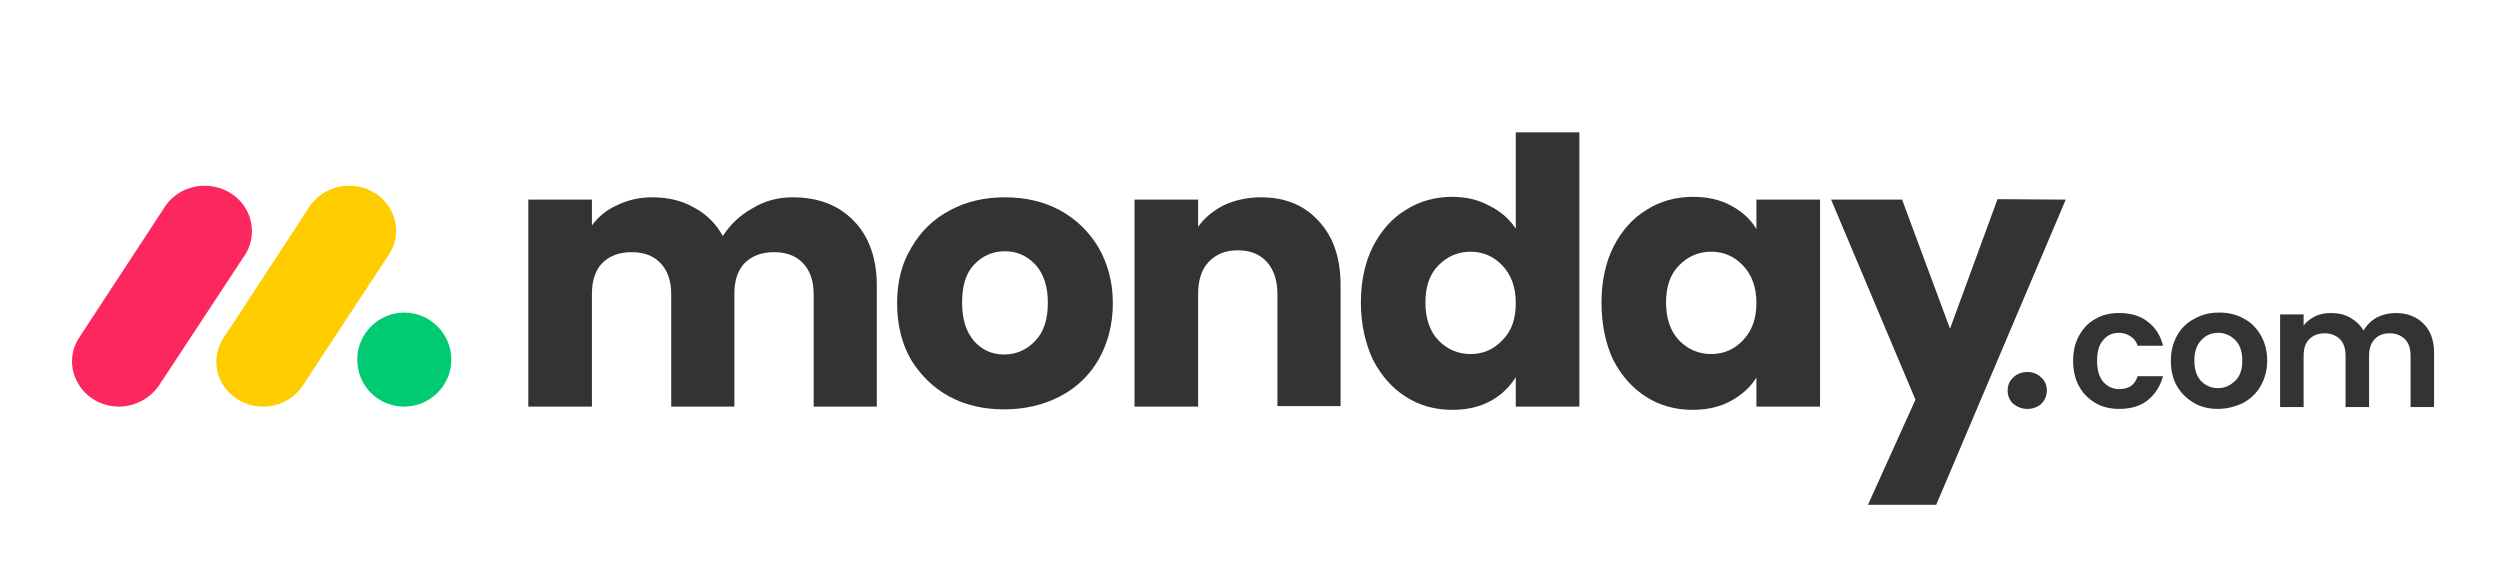
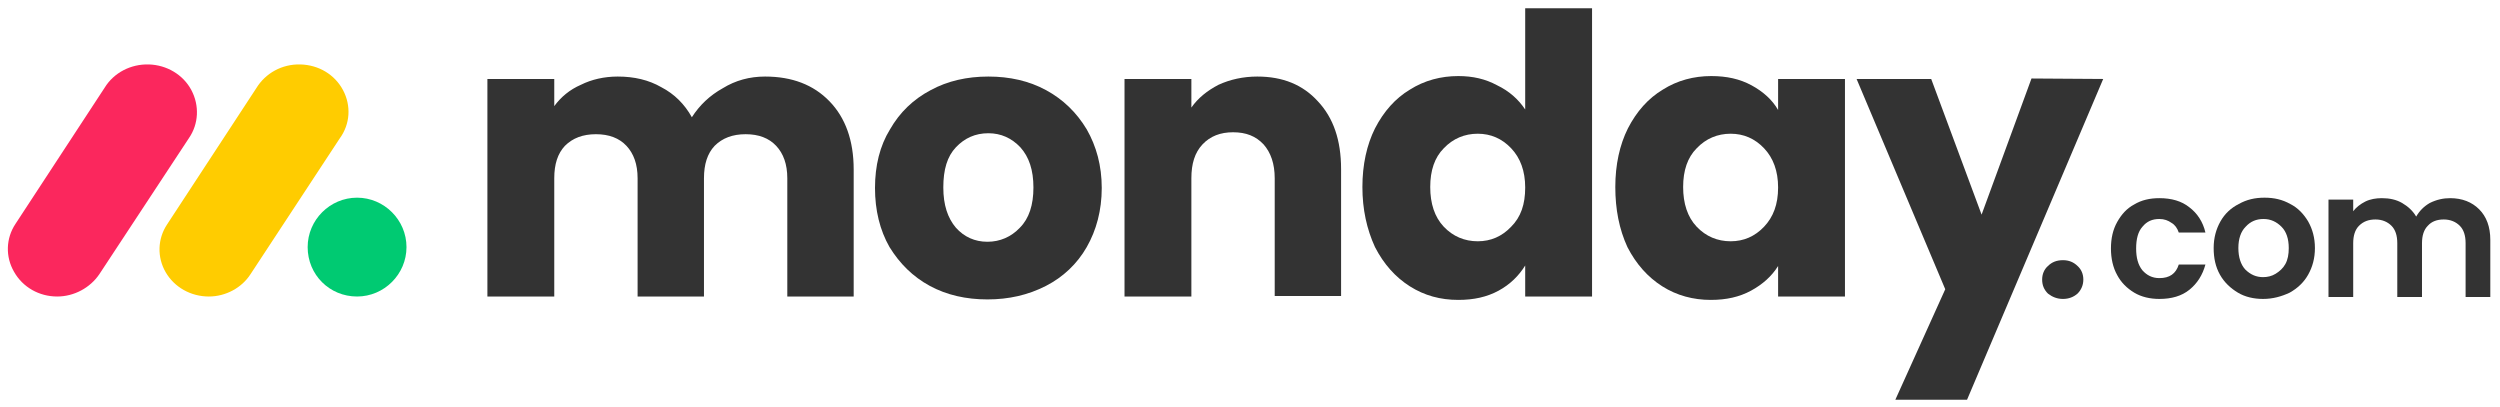
- <svg xmlns="http://www.w3.org/2000/svg" version="1.1" id="Layer_1" x="0px" y="0px" viewBox="0 0 542.3 126.9" style="enable-background:new 0 0 542.3 126.9;" xml:space="preserve">
+ <svg xmlns="http://www.w3.org/2000/svg" version="1.1" id="Layer_1" x="0px" y="0px" viewBox="14 27 516 84" style="enable-background:new 14 27 516 84;" xml:space="preserve">
  <style type="text/css">
	.st0{fill:#FB275D;}
	.st1{fill:#FFCC00;}
	.st2{fill:#00CA72;}
	.st3{fill:#333333;}
</style>
  <g>
    <path class="st0" d="M25.8,88.2c-3.7,0-7.1-1.9-8.9-5.1c-1.8-3.1-1.7-6.9,0.3-9.9l18.4-28.1c1.9-3.1,5.4-4.9,9.1-4.8   c3.7,0.1,7.1,2.1,8.8,5.3s1.5,7-0.5,9.9L34.5,83.6C32.6,86.4,29.3,88.2,25.8,88.2z" />
    <path class="st1" d="M57.1,88.2c-3.7,0-7.1-1.9-8.9-5c-1.8-3.1-1.7-6.9,0.3-9.9l18.4-28.1c1.9-3.1,5.3-5,9.1-4.9s7.1,2.1,8.8,5.3   s1.5,7-0.7,10l-18.4,28C63.9,86.4,60.6,88.2,57.1,88.2L57.1,88.2z" />
    <path class="st2" d="M87.7,88.2c5.6,0,10.2-4.6,10.2-10.2s-4.6-10.2-10.2-10.2S77.5,72.4,77.5,78C77.5,83.7,82,88.2,87.7,88.2z" />
    <path class="st3" d="M171.9,42.8c5.6,0,10,1.7,13.3,5.1c3.3,3.4,5,8.1,5,14.1v26.2h-13.7V63.8c0-2.9-0.8-5.1-2.3-6.7   c-1.5-1.6-3.6-2.4-6.3-2.4s-4.8,0.8-6.4,2.4c-1.5,1.6-2.2,3.8-2.2,6.7v24.4h-13.7V63.8c0-2.9-0.8-5.1-2.3-6.7   c-1.5-1.6-3.6-2.4-6.3-2.4s-4.8,0.8-6.4,2.4c-1.5,1.6-2.2,3.8-2.2,6.7v24.4h-13.8V43.3h13.8v5.6c1.4-1.9,3.2-3.4,5.5-4.4   c2.2-1.1,4.8-1.7,7.6-1.7c3.4,0,6.4,0.7,9,2.2c2.7,1.4,4.8,3.5,6.3,6.2c1.6-2.5,3.7-4.5,6.4-6C165.8,43.6,168.7,42.8,171.9,42.8z" />
    <path class="st3" d="M217.8,88.8c-4.4,0-8.4-0.9-11.9-2.8s-6.2-4.6-8.3-8c-2-3.5-3-7.6-3-12.2s1-8.7,3.1-12.1   c2-3.5,4.8-6.2,8.4-8.1c3.5-1.9,7.5-2.8,11.9-2.8s8.4,0.9,11.9,2.8c3.5,1.9,6.3,4.6,8.4,8.1c2,3.5,3.1,7.5,3.1,12.1   s-1.1,8.7-3.1,12.2s-4.9,6.2-8.4,8C226.2,87.9,222.2,88.8,217.8,88.8z M217.8,76.9c2.6,0,4.9-1,6.7-2.9c1.9-1.9,2.8-4.7,2.8-8.3   c0-3.6-0.9-6.3-2.7-8.3c-1.8-1.9-4-2.9-6.6-2.9c-2.7,0-4.9,1-6.7,2.9s-2.6,4.6-2.6,8.3c0,3.6,0.9,6.3,2.6,8.3   C213,75.9,215.2,76.9,217.8,76.9z" />
    <path class="st3" d="M273.5,42.8c5.3,0,9.4,1.7,12.5,5.1c3.2,3.4,4.8,8,4.8,14v26.2h-13.7V63.8c0-3-0.8-5.3-2.3-7   c-1.6-1.7-3.6-2.5-6.3-2.5c-2.6,0-4.7,0.8-6.3,2.5c-1.6,1.7-2.3,4-2.3,7v24.4h-13.8V43.3h13.8v5.9c1.4-2,3.3-3.5,5.6-4.7   C267.9,43.4,270.6,42.8,273.5,42.8z" />
    <path class="st3" d="M295.2,65.6c0-4.6,0.9-8.7,2.6-12.1c1.8-3.5,4.2-6.2,7.2-8c3-1.9,6.4-2.8,10-2.8c3,0,5.6,0.6,8,1.9   c2.5,1.2,4.4,2.9,5.8,5V28.7h13.8v59.5h-13.8v-6.4c-1.3,2.1-3.1,3.9-5.5,5.2c-2.4,1.3-5.1,1.9-8.3,1.9c-3.7,0-7-0.9-10-2.8   s-5.4-4.6-7.2-8.1C296.1,74.3,295.2,70.2,295.2,65.6z M328.8,65.7c0-3.4-1-6.1-2.9-8.1s-4.2-3-6.9-3c-2.7,0-5.1,1-7,3   c-1.9,1.9-2.8,4.6-2.8,8s0.9,6.2,2.8,8.2s4.3,3,7,3s5-1,6.9-3C327.9,71.8,328.8,69.2,328.8,65.7z" />
    <path class="st3" d="M347.4,65.6c0-4.6,0.9-8.7,2.6-12.1c1.8-3.5,4.2-6.2,7.2-8c3-1.9,6.4-2.8,10-2.8c3.2,0,5.9,0.6,8.3,1.9   c2.4,1.3,4.3,3,5.5,5.1v-6.4h13.8v44.9H381v-6.3c-1.3,2.1-3.2,3.8-5.6,5.1c-2.4,1.3-5.1,1.9-8.3,1.9c-3.6,0-7-0.9-10-2.8   s-5.4-4.6-7.2-8.1C348.2,74.3,347.4,70.2,347.4,65.6z M381,65.7c0-3.4-1-6.1-2.9-8.1s-4.2-3-6.9-3c-2.7,0-5.1,1-7,3   c-1.9,1.9-2.8,4.6-2.8,8s0.9,6.2,2.8,8.2s4.3,3,7,3s5-1,6.9-3C380,71.8,381,69.2,381,65.7z" />
    <path class="st3" d="M448.1,43.3L420,109.5h-14.8l10.3-22.8l-18.3-43.4h15.4l10.4,28l10.3-28.1L448.1,43.3L448.1,43.3z" />
    <path class="st3" d="M439.8,88.7c-1.2,0-2.2-0.4-3.1-1.1c-0.8-0.8-1.2-1.7-1.2-2.9c0-1.1,0.4-2.1,1.2-2.8c0.8-0.8,1.8-1.2,3.1-1.2   c1.2,0,2.2,0.4,3,1.2c0.8,0.7,1.2,1.7,1.2,2.8c0,1.1-0.4,2.1-1.2,2.9C442,88.3,441,88.7,439.8,88.7z" />
    <path class="st3" d="M449.7,78.3c0-2.1,0.4-3.9,1.3-5.5s2-2.8,3.5-3.6c1.5-0.9,3.2-1.3,5.2-1.3c2.5,0,4.6,0.6,6.2,1.9   c1.6,1.2,2.8,3,3.3,5.2h-5.5c-0.3-0.9-0.8-1.6-1.5-2c-0.7-0.5-1.5-0.8-2.5-0.8c-1.5,0-2.6,0.5-3.5,1.6c-0.9,1-1.3,2.5-1.3,4.5   c0,1.9,0.4,3.4,1.3,4.5c0.9,1,2,1.6,3.5,1.6c2.1,0,3.4-0.9,4-2.8h5.5c-0.6,2.2-1.7,3.9-3.3,5.2s-3.7,1.9-6.2,1.9   c-1.9,0-3.7-0.4-5.2-1.3s-2.7-2.1-3.5-3.6C450.1,82.2,449.7,80.3,449.7,78.3z" />
    <path class="st3" d="M481.1,88.7c-1.9,0-3.7-0.4-5.2-1.3s-2.8-2.1-3.7-3.7c-0.9-1.6-1.3-3.4-1.3-5.5s0.5-3.9,1.4-5.5   s2.2-2.8,3.8-3.6c1.6-0.9,3.3-1.3,5.3-1.3s3.7,0.4,5.3,1.3c1.6,0.8,2.8,2.1,3.7,3.6c0.9,1.6,1.4,3.4,1.4,5.5s-0.5,3.9-1.4,5.5   s-2.2,2.8-3.8,3.7C484.9,88.2,483.1,88.7,481.1,88.7z M481.1,84.2c0.9,0,1.8-0.2,2.6-0.7c0.8-0.5,1.5-1.1,2-2s0.7-2,0.7-3.3   c0-1.9-0.5-3.4-1.5-4.4s-2.2-1.6-3.7-1.6s-2.7,0.5-3.7,1.6c-1,1-1.5,2.5-1.5,4.4s0.5,3.4,1.4,4.4C478.5,83.7,479.7,84.2,481.1,84.2   z" />
    <path class="st3" d="M519.7,67.9c2.5,0,4.5,0.8,6,2.3s2.3,3.6,2.3,6.3v11.8h-5.1V77.2c0-1.6-0.4-2.8-1.2-3.6   c-0.8-0.8-1.9-1.3-3.3-1.3c-1.4,0-2.5,0.4-3.3,1.3c-0.8,0.8-1.2,2-1.2,3.6v11.1h-5.1V77.2c0-1.6-0.4-2.8-1.2-3.6   c-0.8-0.8-1.9-1.3-3.3-1.3s-2.5,0.4-3.4,1.3c-0.8,0.8-1.2,2-1.2,3.6v11.1h-5.1V68.2h5.1v2.4c0.6-0.8,1.5-1.5,2.5-2s2.2-0.7,3.4-0.7   c1.6,0,3,0.3,4.2,1s2.2,1.6,2.9,2.8c0.7-1.2,1.6-2.1,2.8-2.8C516.9,68.2,518.3,67.9,519.7,67.9z" />
  </g>
</svg>
